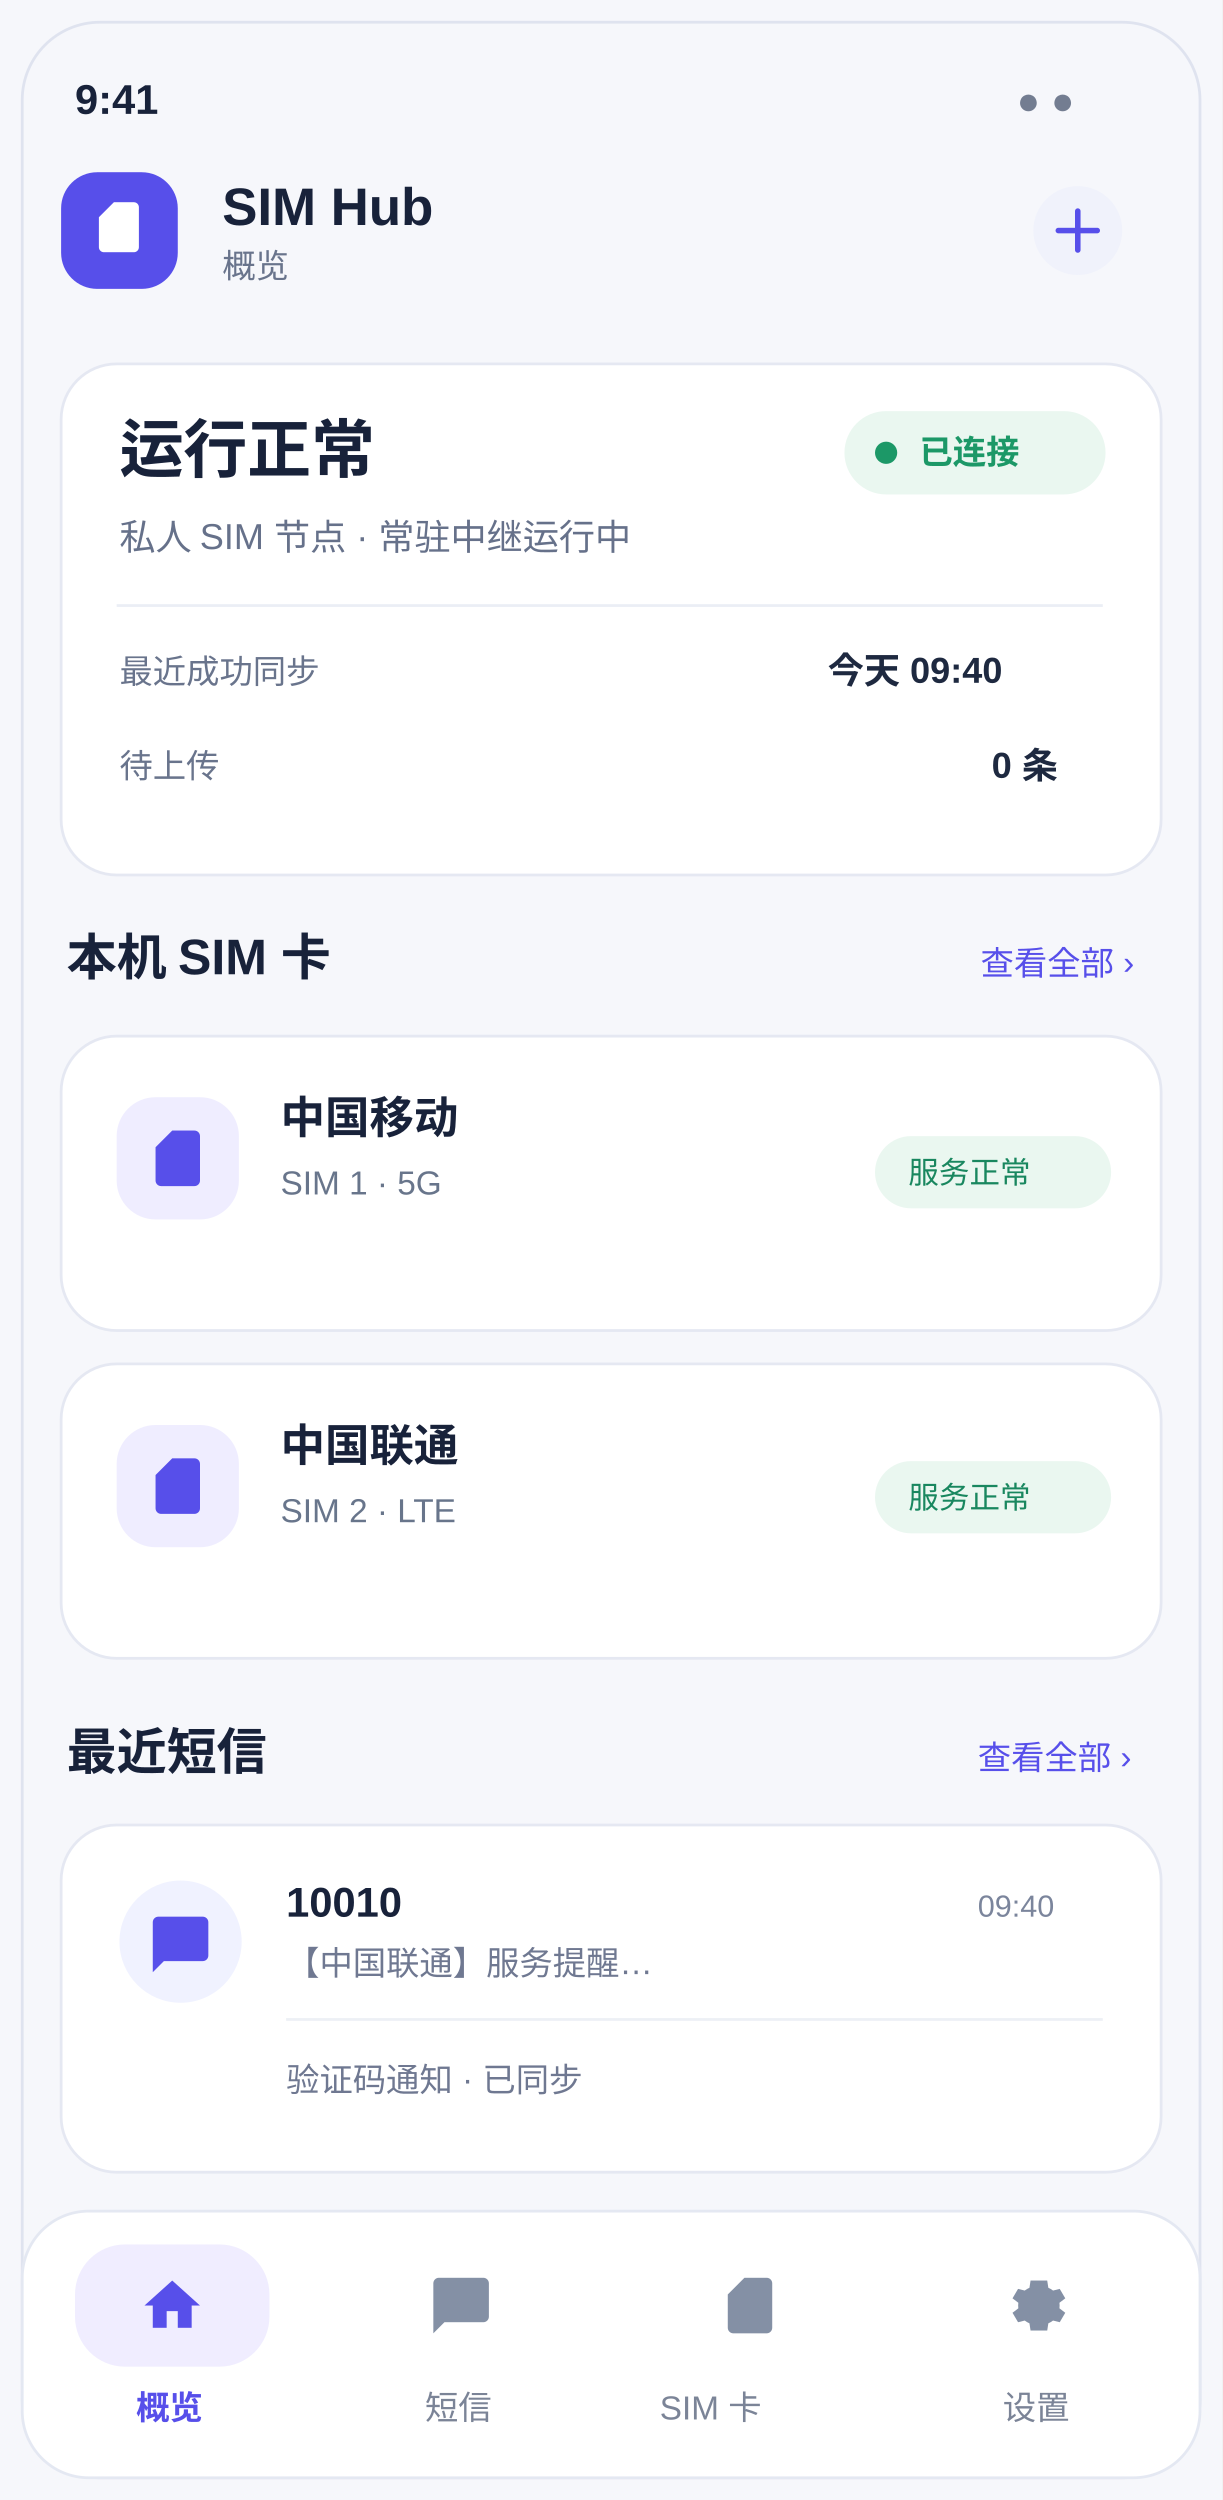
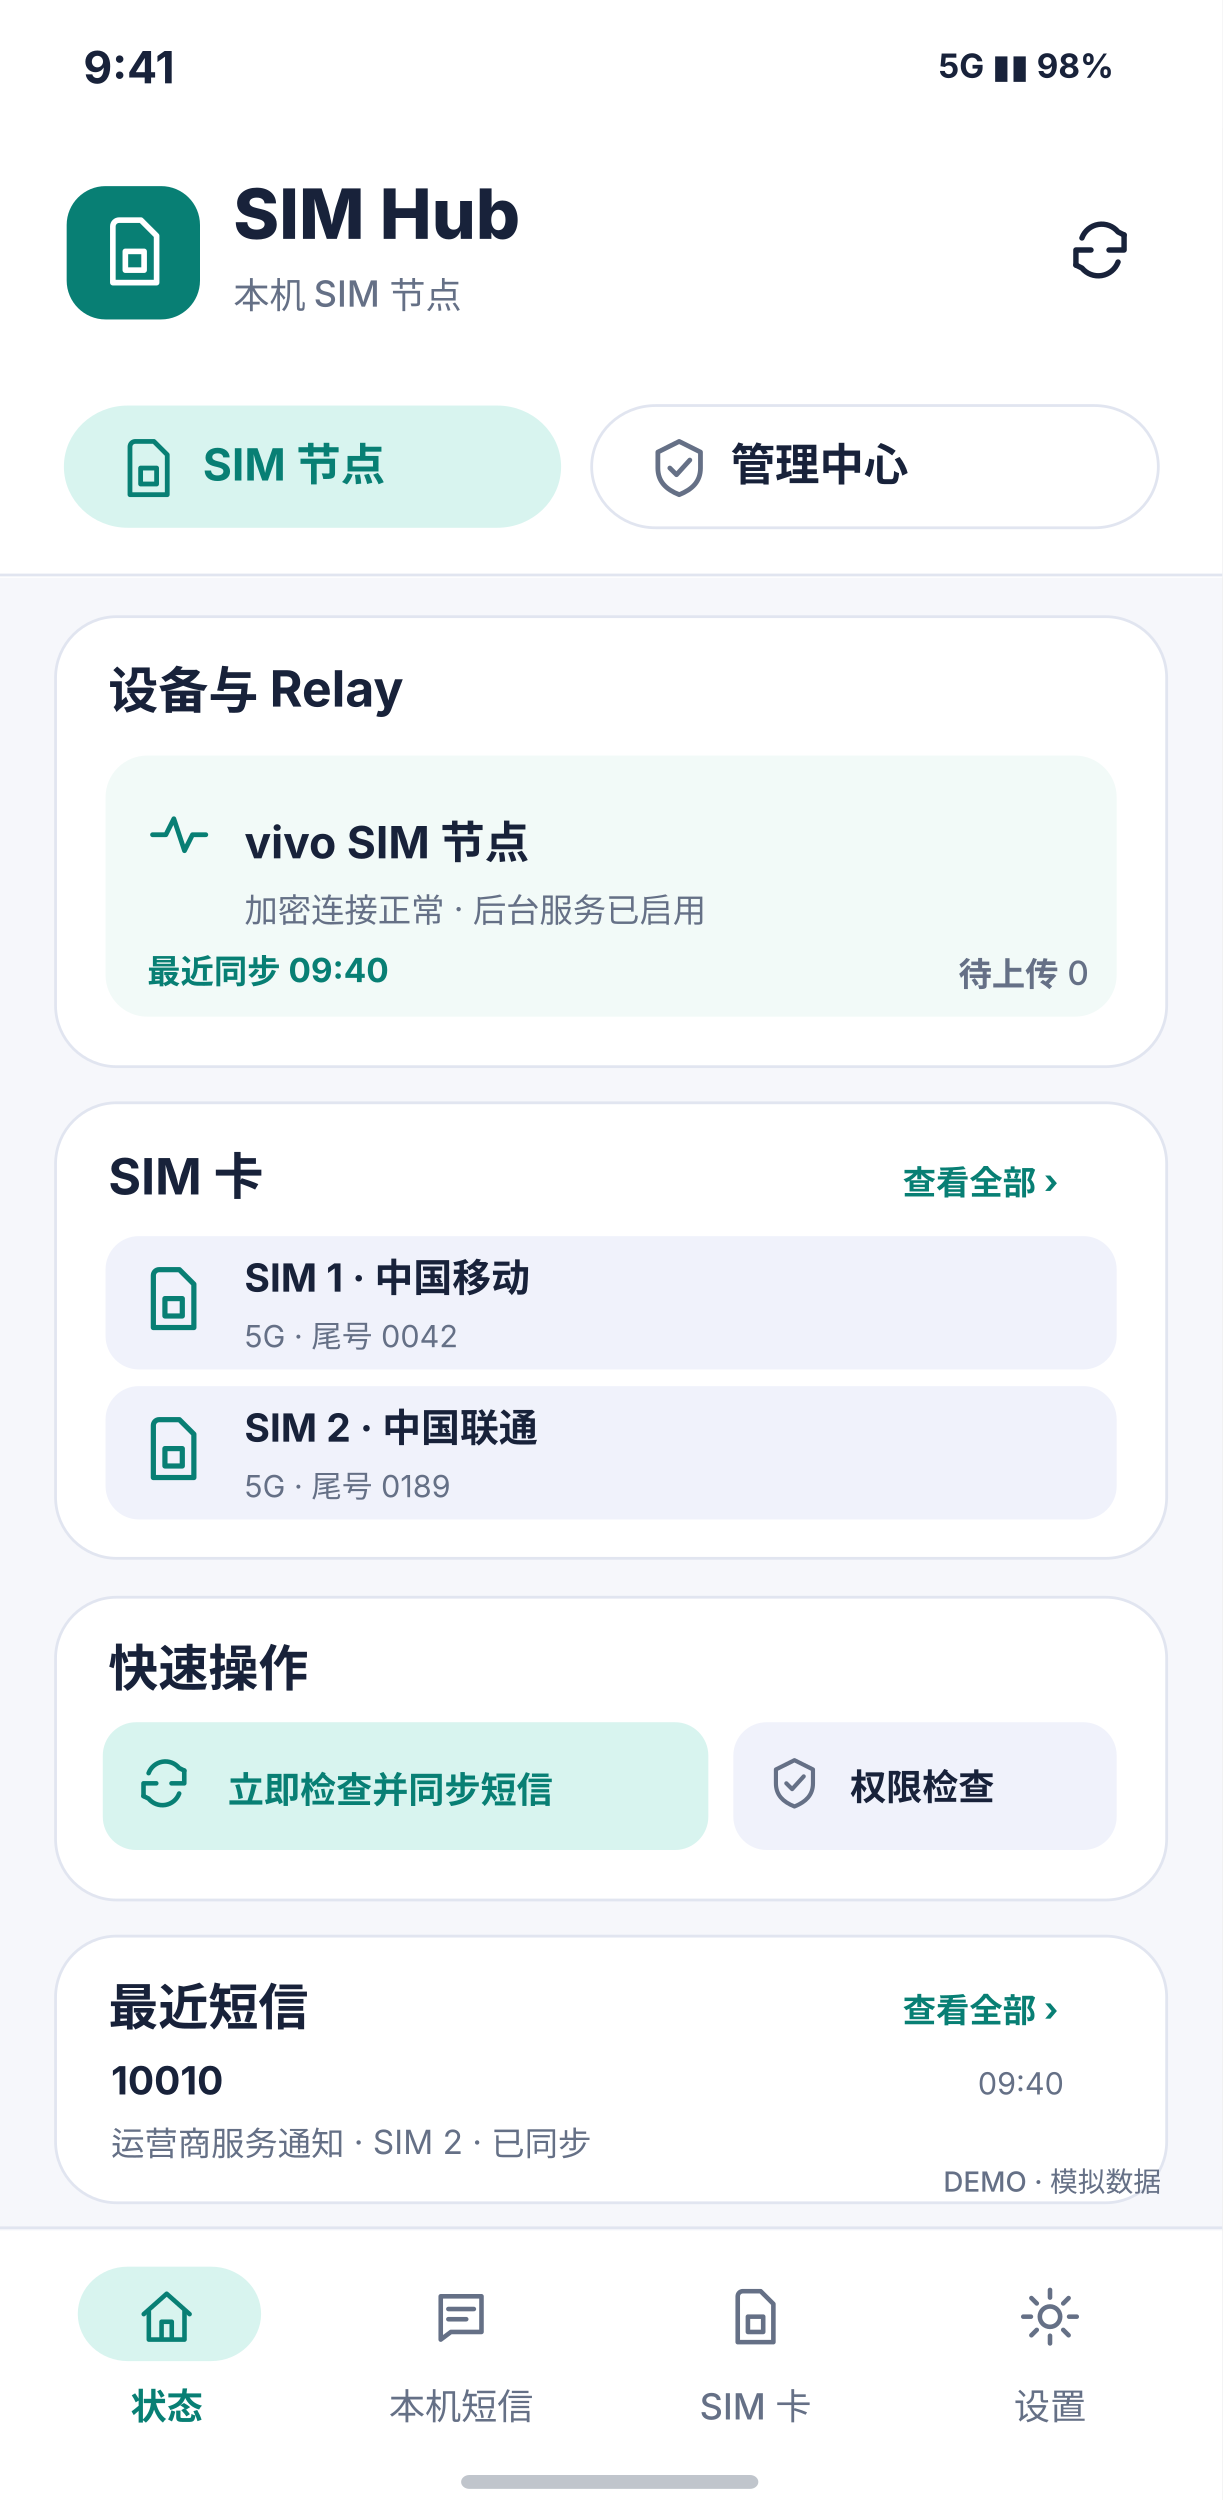
- <svg xmlns="http://www.w3.org/2000/svg" width="440" height="900" viewBox="0 0 440 900" role="img" aria-label="Illustrative SIM Hub Android v0.7 dashboard with four navigation tabs, SIM summaries and status">
-   <rect width="440" height="900" fill="#F6F7FB" />
-   <rect x="8" y="8" width="424" height="884" rx="28" fill="#F6F7FB" stroke="#DFE3EF" />
-   <text x="27" y="41" font-size="15" fill="#18223A" font-weight="700" font-family="'Noto Sans SC','Microsoft YaHei',Arial,sans-serif">9:41</text>
-   <text x="366" y="41" font-size="14" fill="#737D91" font-weight="400" font-family="'Noto Sans SC','Microsoft YaHei',Arial,sans-serif">● ●</text>
-   <rect x="22" y="62" width="42" height="42" rx="13" fill="#574FEA" />
-   <path d="M18,2 L10,2 L4,8 L4,20 C4,21.1 4.9,22 6,22 L18,22 C19.1,22 20,21.1 20,20 L20,4 C20,2.9 19.1,2 18,2 Z" transform="translate(32 71) scale(0.9)" fill="#FFFFFF" />
-   <text x="80" y="81" font-size="19" fill="#18223A" font-weight="700" font-family="'Noto Sans SC','Microsoft YaHei',Arial,sans-serif">SIM Hub</text>
-   <text x="80" y="100" font-size="12" fill="#69748C" font-weight="400" font-family="'Noto Sans SC','Microsoft YaHei',Arial,sans-serif">概览</text>
-   <circle cx="388" cy="83" r="16" fill="#F0F2FB" />
-   <path d="M381 83H395M388 76V90" stroke="#574FEA" stroke-width="2" stroke-linecap="round" />
-   <rect x="22" y="131" width="396" height="184" rx="20" fill="white" stroke="#E5E8F2" />
-   <text x="43" y="170" font-size="23" fill="#18223A" font-weight="700" font-family="'Noto Sans SC','Microsoft YaHei',Arial,sans-serif">运行正常</text>
-   <rect x="304" y="148" width="94" height="30" rx="15" fill="#EAF7F0" />
-   <circle cx="319" cy="163" r="4" fill="#1C9867" />
-   <text x="331" y="167" font-size="12" fill="#1C9867" font-weight="700" font-family="'Noto Sans SC','Microsoft YaHei',Arial,sans-serif">已连接</text>
-   <text x="43" y="198" font-size="13" fill="#66718A" font-weight="400" font-family="'Noto Sans SC','Microsoft YaHei',Arial,sans-serif">私人 SIM 节点 · 常驻中继运行中</text>
-   <line x1="42" y1="218" x2="397" y2="218" stroke="#EBEEF5" />
-   <text x="43" y="246" font-size="12" fill="#69748C" font-weight="400" font-family="'Noto Sans SC','Microsoft YaHei',Arial,sans-serif">最近成功同步</text>
-   <text x="298" y="246" font-size="13" fill="#1E2940" font-weight="700" font-family="'Noto Sans SC','Microsoft YaHei',Arial,sans-serif">今天 09:40</text>
-   <text x="43" y="280" font-size="12" fill="#69748C" font-weight="400" font-family="'Noto Sans SC','Microsoft YaHei',Arial,sans-serif">待上传</text>
-   <text x="357" y="280" font-size="13" fill="#1E2940" font-weight="700" font-family="'Noto Sans SC','Microsoft YaHei',Arial,sans-serif">0 条</text>
-   <text x="24" y="351" font-size="18" fill="#18223A" font-weight="700" font-family="'Noto Sans SC','Microsoft YaHei',Arial,sans-serif">本机 SIM 卡</text>
-   <text x="353" y="351" font-size="12" fill="#574FEA" font-weight="400" font-family="'Noto Sans SC','Microsoft YaHei',Arial,sans-serif">查看全部 ›</text>
-   <rect x="22" y="373" width="396" height="106" rx="20" fill="white" stroke="#E5E8F2" />
-   <rect x="42" y="395" width="44" height="44" rx="14" fill="#EFEDFF" />
-   <path d="M18,2 L10,2 L4,8 L4,20 C4,21.1 4.9,22 6,22 L18,22 C19.1,22 20,21.1 20,20 L20,4 C20,2.9 19.1,2 18,2 Z" transform="translate(52 405)" fill="#574FEA" />
-   <text x="101" y="408" font-size="16" fill="#18223A" font-weight="700" font-family="'Noto Sans SC','Microsoft YaHei',Arial,sans-serif">中国移动</text>
-   <text x="101" y="430" font-size="12" fill="#68758B" font-weight="400" font-family="'Noto Sans SC','Microsoft YaHei',Arial,sans-serif">SIM 1 · 5G</text>
-   <rect x="315" y="409" width="85" height="26" rx="13" fill="#EAF7F0" />
-   <text x="327" y="426" font-size="11" fill="#19875F" font-weight="400" font-family="'Noto Sans SC','Microsoft YaHei',Arial,sans-serif">服务正常</text>
-   <rect x="22" y="491" width="396" height="106" rx="20" fill="white" stroke="#E5E8F2" />
-   <rect x="42" y="513" width="44" height="44" rx="14" fill="#EFEDFF" />
-   <path d="M18,2 L10,2 L4,8 L4,20 C4,21.1 4.9,22 6,22 L18,22 C19.1,22 20,21.1 20,20 L20,4 C20,2.9 19.1,2 18,2 Z" transform="translate(52 523)" fill="#574FEA" />
-   <text x="101" y="526" font-size="16" fill="#18223A" font-weight="700" font-family="'Noto Sans SC','Microsoft YaHei',Arial,sans-serif">中国联通</text>
-   <text x="101" y="548" font-size="12" fill="#68758B" font-weight="400" font-family="'Noto Sans SC','Microsoft YaHei',Arial,sans-serif">SIM 2 · LTE</text>
-   <rect x="315" y="526" width="85" height="26" rx="13" fill="#EAF7F0" />
-   <text x="327" y="543" font-size="11" fill="#19875F" font-weight="400" font-family="'Noto Sans SC','Microsoft YaHei',Arial,sans-serif">服务正常</text>
-   <text x="24" y="637" font-size="18" fill="#18223A" font-weight="700" font-family="'Noto Sans SC','Microsoft YaHei',Arial,sans-serif">最近短信</text>
-   <text x="352" y="637" font-size="12" fill="#574FEA" font-weight="400" font-family="'Noto Sans SC','Microsoft YaHei',Arial,sans-serif">查看全部 ›</text>
-   <rect x="22" y="657" width="396" height="125" rx="20" fill="white" stroke="#E5E8F2" />
-   <circle cx="65" cy="699" r="22" fill="#F0F2FF" />
-   <path d="M20,2 L4,2 C2.9,2 2,2.9 2,4 L2,22 L6,18 L20,18 C21.1,18 22,17.1 22,16 L22,4 C22,2.9 21.1,2 20,2 Z" transform="translate(53 688)" fill="#574FEA" />
-   <text x="103" y="690" font-size="15" fill="#18223A" font-weight="700" font-family="'Noto Sans SC','Microsoft YaHei',Arial,sans-serif">10010</text>
-   <text x="352" y="690" font-size="11" fill="#7B859C" font-weight="400" font-family="'Noto Sans SC','Microsoft YaHei',Arial,sans-serif">09:40</text>
-   <text x="103" y="711" font-size="12" fill="#6F7891" font-weight="400" font-family="'Noto Sans SC','Microsoft YaHei',Arial,sans-serif">【中国联通】服务提醒…</text>
-   <line x1="103" y1="727" x2="397" y2="727" stroke="#EDF0F5" />
-   <text x="103" y="753" font-size="12" fill="#6F7891" font-weight="400" font-family="'Noto Sans SC','Microsoft YaHei',Arial,sans-serif">验证码通知 · 已同步</text>
-   <rect x="8" y="796" width="424" height="96" rx="24" fill="white" stroke="#E4E8F2" />
-   <rect x="27" y="808" width="70" height="44" rx="18" fill="#F0EDFF" />
-   <path d="M10,20 L10,14 L14,14 L14,20 L19,20 L19,12 L22,12 L12,3 L2,12 L5,12 L5,20 Z" transform="translate(50 818)" fill="#574FEA" />
-   <text x="49" y="871" font-size="12" fill="#574FEA" font-weight="700" font-family="'Noto Sans SC','Microsoft YaHei',Arial,sans-serif">概览</text>
-   <path d="M20,2 L4,2 C2.9,2 2,2.9 2,4 L2,22 L6,18 L20,18 C21.1,18 22,17.1 22,16 L22,4 C22,2.9 21.1,2 20,2 Z" transform="translate(154 818)" fill="#8490A5" />
-   <text x="153" y="871" font-size="12" fill="#7B8497" font-weight="400" font-family="'Noto Sans SC','Microsoft YaHei',Arial,sans-serif">短信</text>
-   <path d="M18,2 L10,2 L4,8 L4,20 C4,21.1 4.9,22 6,22 L18,22 C19.1,22 20,21.1 20,20 L20,4 C20,2.9 19.1,2 18,2 Z" transform="translate(258 818)" fill="#8490A5" />
-   <text x="237.5" y="871" font-size="12" fill="#7B8497" font-weight="400" font-family="'Noto Sans SC','Microsoft YaHei',Arial,sans-serif">SIM 卡</text>
-   <path d="M19.4,13 A8,8 0,0 0,19.4 11 L21.5,9.4 L19.5,6 L17.1,6.6 A8,8 0,0 0,15.4 5.6 L15,3 L9,3 L8.6,5.6 A8,8 0,0 0,6.9 6.6 L4.5,6 L2.5,9.4 L4.6,11 A8,8 0,0 0,4.6 13 L2.5,14.6 L4.5,18 L6.9,17.4 A8,8 0,0 0,8.6 18.4 L9,21 L15,21 L15.4,18.4 A8,8 0,0 0,17.1 17.4 L19.5,18 L21.5,14.6 Z" transform="translate(362 818)" fill="#8490A5" />
-   <text x="361" y="871" font-size="12" fill="#7B8497" font-weight="400" font-family="'Noto Sans SC','Microsoft YaHei',Arial,sans-serif">设置</text>
+ <svg xmlns="http://www.w3.org/2000/svg" width="440" height="900" viewBox="0 0 440 900" role="img" aria-label="SIM Hub modern native Android SIM Node dashboard using Material 3 cards and distinct teal role theme">
+   <defs>
+     <style>text{font-family:Inter,-apple-system,BlinkMacSystemFont,"Noto Sans SC","Microsoft YaHei","Segoe UI",sans-serif}</style>
+   </defs>
+   <rect x="0" y="0" width="440" height="900" rx="0" fill="#F6F7FB" />
+   <rect x="0" y="0" width="440" height="208" rx="0" fill="#FFFFFF" />
+   <rect x="0" y="0" width="440" height="46" rx="0" fill="#FFFFFF" />
+   <text x="30" y="30" font-size="16" fill="#18223A" font-weight="680">9:41</text>
+   <text x="401" y="28" font-size="12" fill="#18223A" font-weight="650" text-anchor="end">5G  ▮▮  98%</text>
+   <rect x="24" y="67" width="48" height="48" rx="14" fill="#087F74" />
+   <g transform="translate(35 77) scale(1.125)" fill="none" stroke="#FFFFFF" stroke-linecap="round" stroke-linejoin="round" stroke-width="1.8">
+     <path d="M7 2h7l5 5v15H5V4a2 2 0 0 1 2-2Z" />
+     <path d="M9 12h6v6H9z" />
+   </g>
+   <text x="84" y="86" font-size="25" fill="#18223A" font-weight="780">SIM Hub</text>
+   <text x="84" y="111" font-size="13" fill="#657086" font-weight="500">本机 SIM 节点</text>
+   <g transform="translate(383 77) scale(1.083333)" fill="none" stroke="#18223A" stroke-linecap="round" stroke-linejoin="round" stroke-width="1.8">
+     <path d="M20 7v5h-5M4 17v-5h5" />
+     <path d="M6 8a7 7 0 0 1 12-2l2 1M4 17l2 1a7 7 0 0 0 12-2" />
+   </g>
+   <rect x="23" y="146" width="179" height="44" rx="23" fill="#D8F4EF" />
+   <g transform="translate(42 157) scale(0.9583333)" fill="none" stroke="#087F74" stroke-linecap="round" stroke-linejoin="round" stroke-width="1.8">
+     <path d="M7 2h7l5 5v15H5V4a2 2 0 0 1 2-2Z" />
+     <path d="M9 12h6v6H9z" />
+   </g>
+   <text x="73" y="173" font-size="16" fill="#087F74" font-weight="750">SIM 节点</text>
+   <rect x="213" y="146" width="204" height="44" rx="23" fill="#FFFFFF" stroke="#E1E5F0" stroke-width="1" />
+   <g transform="translate(233 157) scale(0.9583333)" fill="none" stroke="#657086" stroke-linecap="round" stroke-linejoin="round" stroke-width="1.8">
+     <path d="M12 2 20 6v6c0 5-3 8-8 10-5-2-8-5-8-10V6Z" />
+     <path d="m8.5 12 2.5 2.5L16 9" />
+   </g>
+   <text x="263" y="173" font-size="16" fill="#18223A" font-weight="600">管理中心</text>
+   <path d="M0 207 L440 207" fill="none" stroke="#E1E5F0" stroke-width="1" />
+   <rect x="0" y="803" width="440" height="97" rx="0" fill="#FFFFFF" />
+   <path d="M0 802 L440 802" fill="none" stroke="#E1E5F0" stroke-width="1" />
+   <rect x="28" y="816" width="66" height="34" rx="18" fill="#D8F4EF" />
+   <g transform="translate(49 823) scale(0.9166667)" fill="none" stroke="#087F74" stroke-linecap="round" stroke-linejoin="round" stroke-width="1.8">
+     <path d="m3 11 9-8 9 8" />
+     <path d="M5 10v11h14V10M10 21v-7h4v7" />
+   </g>
+   <text x="60" y="871" font-size="13" fill="#087F74" font-weight="750" text-anchor="middle">状态</text>
+   <g transform="translate(155 823) scale(0.9166667)" fill="none" stroke="#657086" stroke-linecap="round" stroke-linejoin="round" stroke-width="1.8">
+     <path d="M4 4h16v14H8l-4 3V4Z" />
+     <path d="M7 9h10M7 13h7" />
+   </g>
+   <text x="166" y="871" font-size="13" fill="#657086" font-weight="500" text-anchor="middle">本机短信</text>
+   <g transform="translate(261 823) scale(0.9166667)" fill="none" stroke="#657086" stroke-linecap="round" stroke-linejoin="round" stroke-width="1.8">
+     <path d="M7 2h7l5 5v15H5V4a2 2 0 0 1 2-2Z" />
+     <path d="M9 12h6v6H9z" />
+   </g>
+   <text x="272" y="871" font-size="13" fill="#657086" font-weight="500" text-anchor="middle">SIM 卡</text>
+   <g transform="translate(367 823) scale(0.9166667)" fill="none" stroke="#657086" stroke-linecap="round" stroke-linejoin="round" stroke-width="1.8">
+     <circle cx="12" cy="12" r="4" />
+     <path d="M12 1.5v3m0 15v3M1.5 12h3m15 0h3M4.7 4.7l2.1 2.1m10.4 10.4 2.1 2.1M19.3 4.7l-2.1 2.1M6.8 17.2l-2.1 2.1" />
+   </g>
+   <text x="378" y="871" font-size="13" fill="#657086" font-weight="500" text-anchor="middle">设置</text>
+   <rect x="166" y="891" width="107" height="5" rx="3" fill="#C0C5CC" />
+   <rect x="316" y="234" width="83" height="27" rx="14" fill="#E4F7F0" />
+   <text x="329" y="252" font-size="12" fill="#0E8D68" font-weight="650">● 已连接</text>
+   <rect x="20" y="222" width="400" height="162" rx="22" fill="#FFFFFF" stroke="#E1E5F0" stroke-width="1" />
+   <text x="39" y="255" font-size="18" fill="#18223A" font-weight="750">设备与 Relay</text>
+   <rect x="38" y="272" width="364" height="94" rx="15" fill="#F2FAF8" />
+   <g transform="translate(53 289) scale(0.9583333)" fill="none" stroke="#087F74" stroke-linecap="round" stroke-linejoin="round" stroke-width="1.8">
+     <path d="M2 12h5l3-6 4 12 3-6h5" />
+   </g>
+   <text x="88" y="309" font-size="16" fill="#18223A" font-weight="730">vivo SIM 节点</text>
+   <text x="88" y="332" font-size="12" fill="#657086" font-weight="400">加密连接正常 · 后台服务已启用</text>
+   <text x="53" y="354" font-size="12" fill="#087F74" font-weight="680">最近同步 09:40</text>
+   <text x="392" y="355" font-size="12" fill="#657086" font-weight="550" text-anchor="end">待上传 0</text>
+   <rect x="20" y="397" width="400" height="164" rx="22" fill="#FFFFFF" stroke="#E1E5F0" stroke-width="1" />
+   <text x="39" y="430" font-size="18" fill="#18223A" font-weight="750">SIM 卡</text>
+   <text x="381" y="430" font-size="12" fill="#087F74" font-weight="650" text-anchor="end">查看全部  ›</text>
+   <rect x="38" y="445" width="364" height="48" rx="12" fill="#F0F2FB" />
+   <g transform="translate(50 455) scale(1.041667)" fill="none" stroke="#087F74" stroke-linecap="round" stroke-linejoin="round" stroke-width="1.8">
+     <path d="M7 2h7l5 5v15H5V4a2 2 0 0 1 2-2Z" />
+     <path d="M9 12h6v6H9z" />
+   </g>
+   <text x="88" y="465" font-size="14" fill="#18223A" font-weight="680">SIM 1  ·  中国移动</text>
+   <text x="88" y="485" font-size="11" fill="#657086" font-weight="400">5G   ·   尾号 0042</text>
+   <rect x="38" y="499" width="364" height="48" rx="12" fill="#F0F2FB" />
+   <g transform="translate(50 509) scale(1.041667)" fill="none" stroke="#087F74" stroke-linecap="round" stroke-linejoin="round" stroke-width="1.8">
+     <path d="M7 2h7l5 5v15H5V4a2 2 0 0 1 2-2Z" />
+     <path d="M9 12h6v6H9z" />
+   </g>
+   <text x="88" y="519" font-size="14" fill="#18223A" font-weight="680">SIM 2  ·  中国联通</text>
+   <text x="88" y="539" font-size="11" fill="#657086" font-weight="400">5G   ·   尾号 0189</text>
+   <rect x="20" y="575" width="400" height="109" rx="22" fill="#FFFFFF" stroke="#E1E5F0" stroke-width="1" />
+   <text x="39" y="607" font-size="18" fill="#18223A" font-weight="750">快速操作</text>
+   <rect x="37" y="620" width="218" height="46" rx="12" fill="#D8F4EF" />
+   <g transform="translate(48 631) scale(0.9166667)" fill="none" stroke="#087F74" stroke-linecap="round" stroke-linejoin="round" stroke-width="1.8">
+     <path d="M20 7v5h-5M4 17v-5h5" />
+     <path d="M6 8a7 7 0 0 1 12-2l2 1M4 17l2 1a7 7 0 0 0 12-2" />
+   </g>
+   <text x="82" y="649" font-size="13" fill="#087F74" font-weight="730">立即检查并同步短信</text>
+   <rect x="264" y="620" width="138" height="46" rx="12" fill="#F0F2FB" />
+   <g transform="translate(276 632) scale(0.8333333)" fill="none" stroke="#657086" stroke-linecap="round" stroke-linejoin="round" stroke-width="1.8">
+     <path d="M12 2 20 6v6c0 5-3 8-8 10-5-2-8-5-8-10V6Z" />
+     <path d="m8.5 12 2.5 2.5L16 9" />
+   </g>
+   <text x="306" y="648" font-size="13" fill="#18223A" font-weight="600">权限检查</text>
+   <rect x="20" y="697" width="400" height="96" rx="22" fill="#FFFFFF" stroke="#E1E5F0" stroke-width="1" />
+   <text x="39" y="729" font-size="18" fill="#18223A" font-weight="750">最近短信</text>
+   <text x="381" y="728" font-size="12" fill="#087F74" font-weight="650" text-anchor="end">查看全部 ›</text>
+   <text x="40" y="754" font-size="14" fill="#18223A" font-weight="700">10010</text>
+   <text x="383" y="754" font-size="11" fill="#657086" font-weight="400" text-anchor="end">09:40</text>
+   <text x="40" y="776" font-size="12" fill="#657086" font-weight="400">运营商服务通知 · SIM 2 · 已同步</text>
+   <text x="418" y="789" font-size="10" fill="#657086" font-weight="450" text-anchor="end">DEMO · 模拟数据</text>
</svg>
